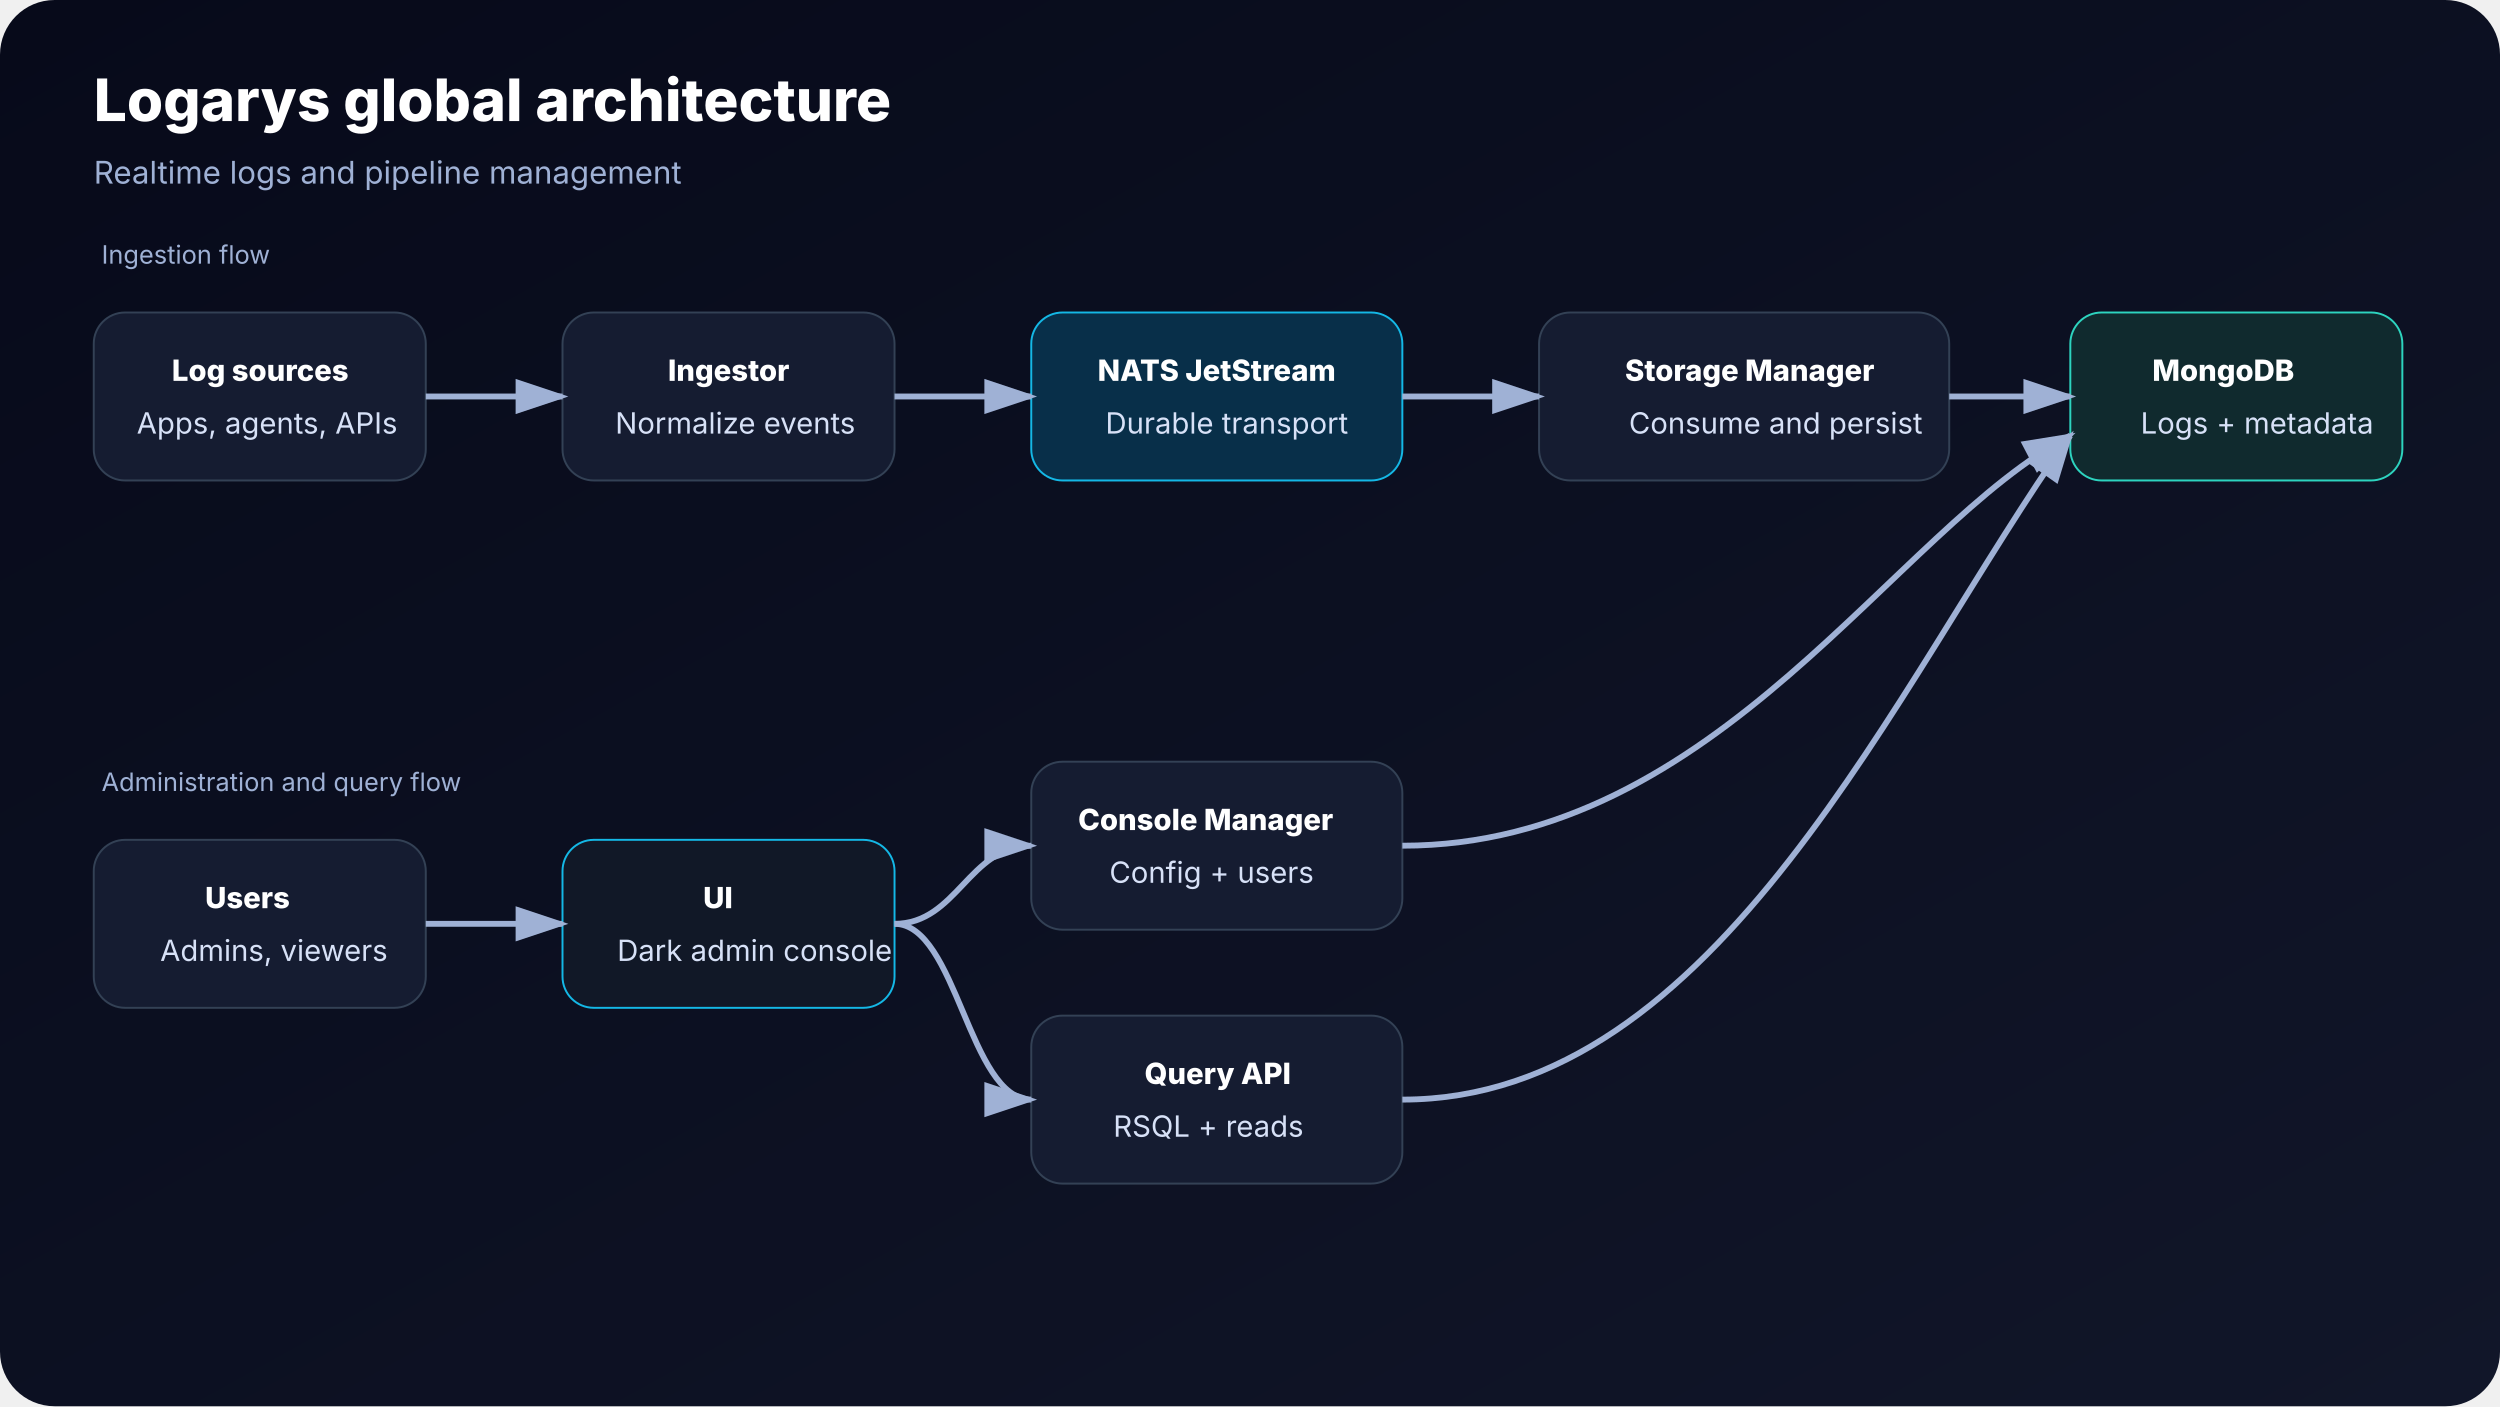
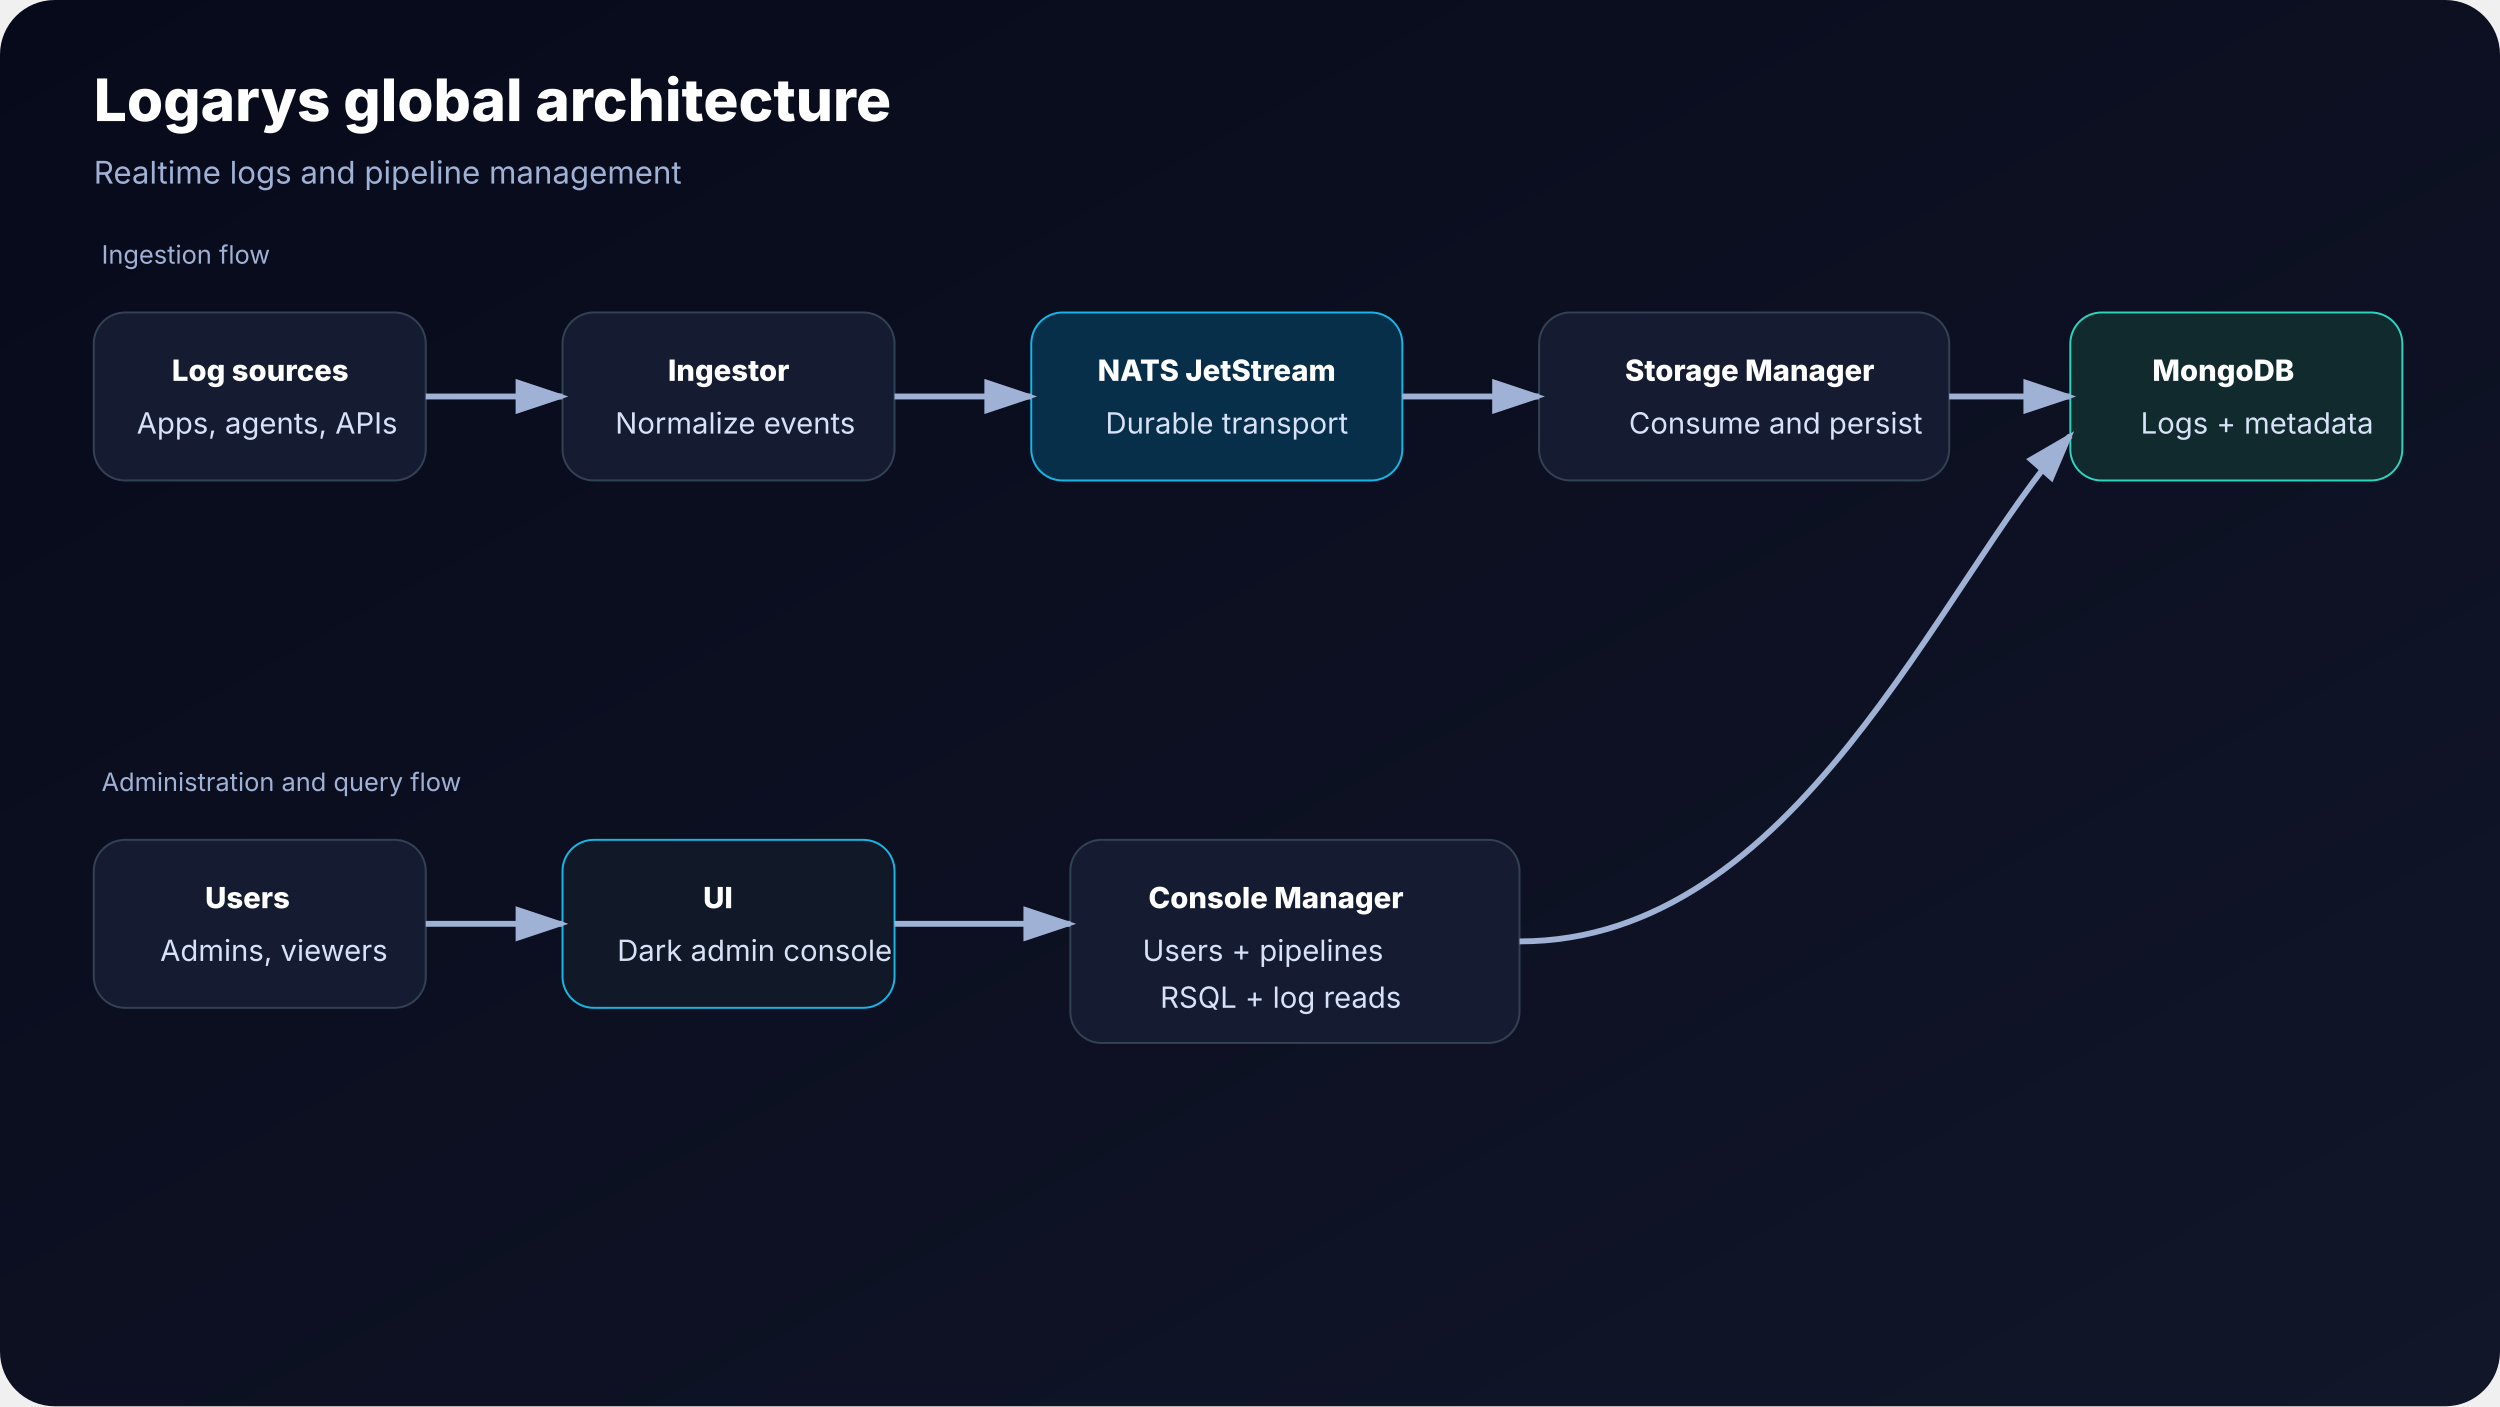
<svg xmlns="http://www.w3.org/2000/svg" width="1280" height="720" viewBox="0 0 1280 720" role="img" aria-label="Logarys global architecture">
  <defs>
    <marker id="arrow" markerWidth="10" markerHeight="10" refX="8" refY="3" orient="auto">
      <path d="M0,0 L0,6 L9,3 z" fill="#9fb1d5" />
    </marker>
    <linearGradient id="bg" x1="0" x2="1" y1="0" y2="1">
      <stop offset="0" stop-color="#070a1a" />
      <stop offset="1" stop-color="#111629" />
-     </linearGradient>
-     <linearGradient id="accent" x1="0" x2="1">
-       <stop offset="0" stop-color="#14b8e6" />
-       <stop offset="1" stop-color="#0ea5e9" />
    </linearGradient>
  </defs>
  <rect width="1280" height="720" rx="28" fill="url(#bg)" />
  <text x="48" y="62" font-family="Inter,Arial" font-size="30" font-weight="800" fill="#fff">Logarys global architecture</text>
  <text x="48" y="94" font-family="Inter,Arial" font-size="16" fill="#9fb1d5">Realtime logs and pipeline management</text>
  <g font-family="Inter,Arial" font-size="15" fill="#d7e1f7">
    <rect x="48" y="160" width="170" height="86" rx="16" fill="#151c31" stroke="#334155" />
    <text x="88" y="195" font-weight="800" fill="#fff">Log sources</text>
    <text x="70" y="222">Apps, agents, APIs</text>
    <rect x="288" y="160" width="170" height="86" rx="16" fill="#151c31" stroke="#334155" />
    <text x="342" y="195" font-weight="800" fill="#fff">Ingestor</text>
    <text x="315" y="222">Normalize events</text>
    <rect x="528" y="160" width="190" height="86" rx="16" fill="#082f49" stroke="#14b8e6" />
    <text x="562" y="195" font-weight="800" fill="#fff">NATS JetStream</text>
    <text x="566" y="222">Durable transport</text>
    <rect x="788" y="160" width="210" height="86" rx="16" fill="#151c31" stroke="#334155" />
    <text x="832" y="195" font-weight="800" fill="#fff">Storage Manager</text>
    <text x="834" y="222">Consume and persist</text>
    <rect x="1060" y="160" width="170" height="86" rx="16" fill="#102a2e" stroke="#2dd4bf" />
    <text x="1102" y="195" font-weight="800" fill="#fff">MongoDB</text>
    <text x="1096" y="222">Logs + metadata</text>
    <rect x="48" y="430" width="170" height="86" rx="16" fill="#151c31" stroke="#334155" />
    <text x="105" y="465" font-weight="800" fill="#fff">Users</text>
    <text x="82" y="492">Admins, viewers</text>
    <rect x="288" y="430" width="170" height="86" rx="16" fill="#111827" stroke="#14b8e6" />
    <text x="360" y="465" font-weight="800" fill="#fff">UI</text>
    <text x="316" y="492">Dark admin console</text>
-     <rect x="528" y="390" width="190" height="86" rx="16" fill="#151c31" stroke="#334155" />
-     <text x="552" y="425" font-weight="800" fill="#fff">Console Manager</text>
-     <text x="568" y="452">Config + users</text>
-     <rect x="528" y="520" width="190" height="86" rx="16" fill="#151c31" stroke="#334155" />
-     <text x="586" y="555" font-weight="800" fill="#fff">Query API</text>
-     <text x="570" y="582">RSQL + reads</text>
+     <rect x="548" y="430" width="230" height="104" rx="16" fill="#151c31" stroke="#334155" />
+     <text x="588" y="465" font-weight="800" fill="#fff">Console Manager</text>
+     <text x="585" y="492">Users + pipelines</text>
+     <text x="594" y="516">RSQL + log reads</text>
  </g>
  <g stroke="#9fb1d5" stroke-width="3" fill="none" marker-end="url(#arrow)">
    <path d="M218 203 H288" />
    <path d="M458 203 H528" />
    <path d="M718 203 H788" />
    <path d="M998 203 H1060" />
    <path d="M218 473 H288" />
-     <path d="M458 473 C490 473 496 433 528 433" />
-     <path d="M458 473 C490 473 496 563 528 563" />
-     <path d="M718 433 C880 433 970 270 1060 223" />
-     <path d="M718 563 C880 563 970 350 1060 223" />
+     <path d="M458 473 H548" />
+     <path d="M778 482 C920 482 992 300 1060 223" />
  </g>
  <g font-family="Inter,Arial" font-size="13" fill="#9fb1d5">
    <text x="52" y="135">Ingestion flow</text>
    <text x="52" y="405">Administration and query flow</text>
  </g>
</svg>
